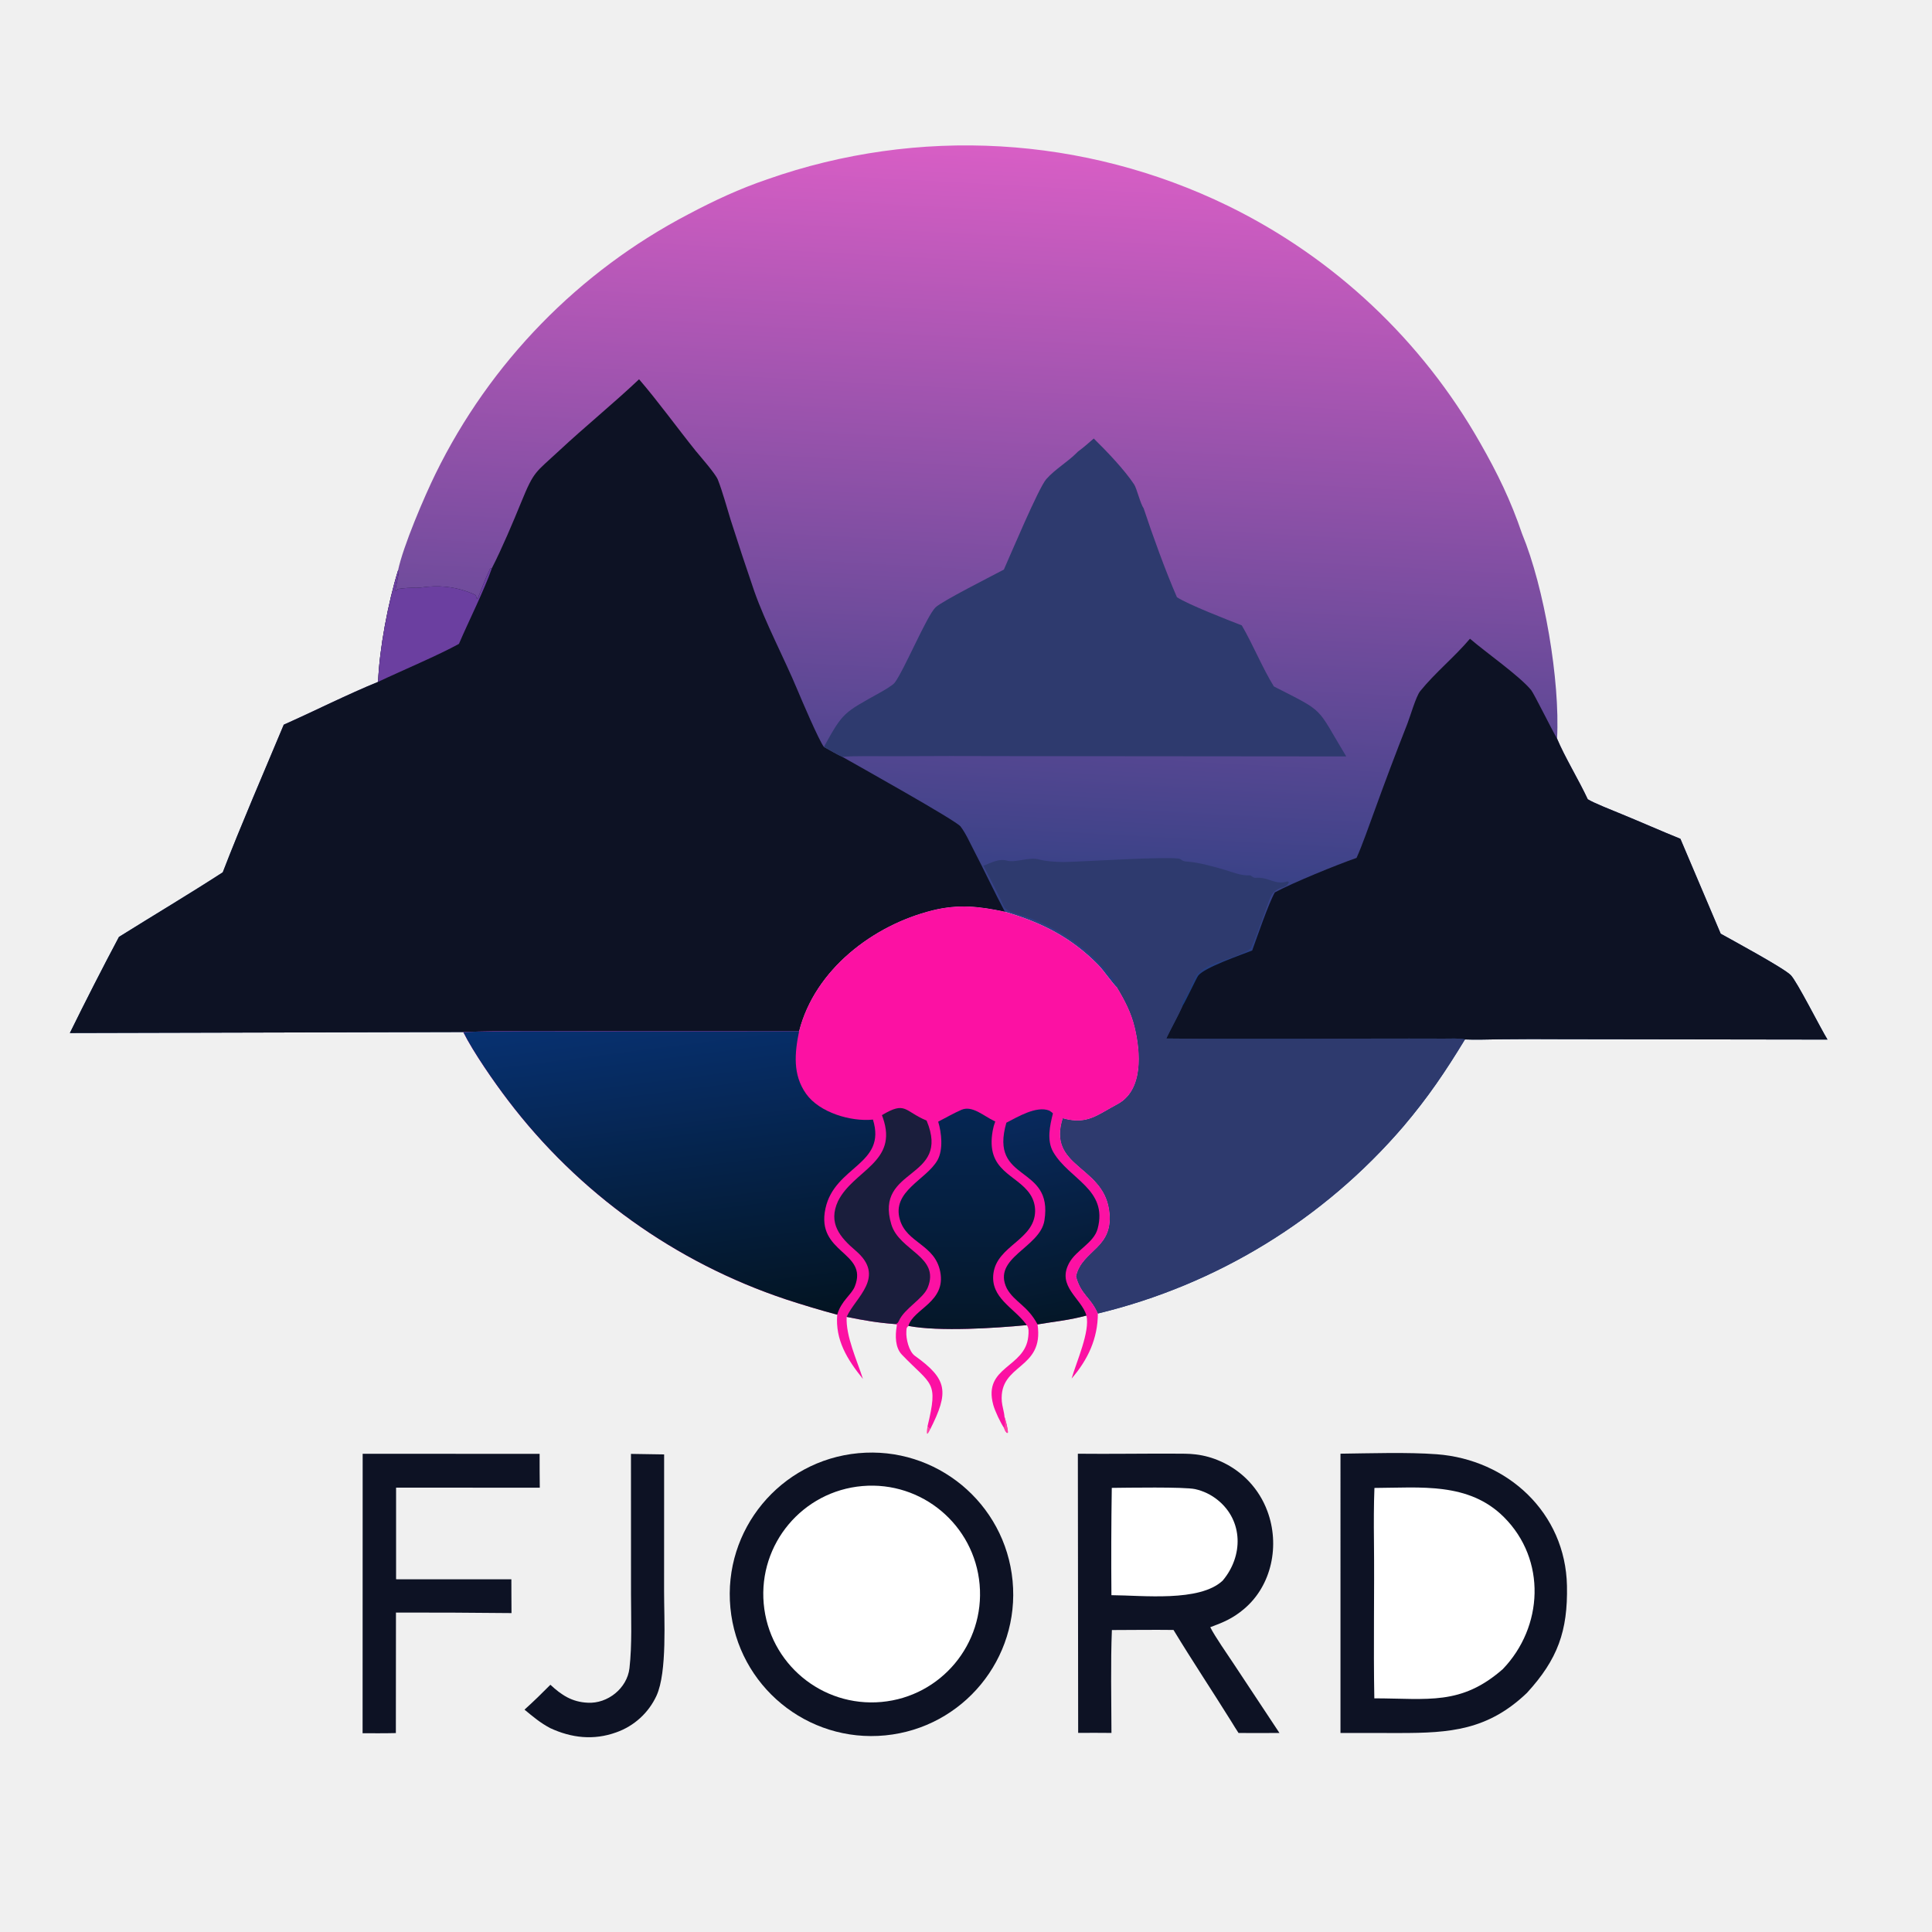
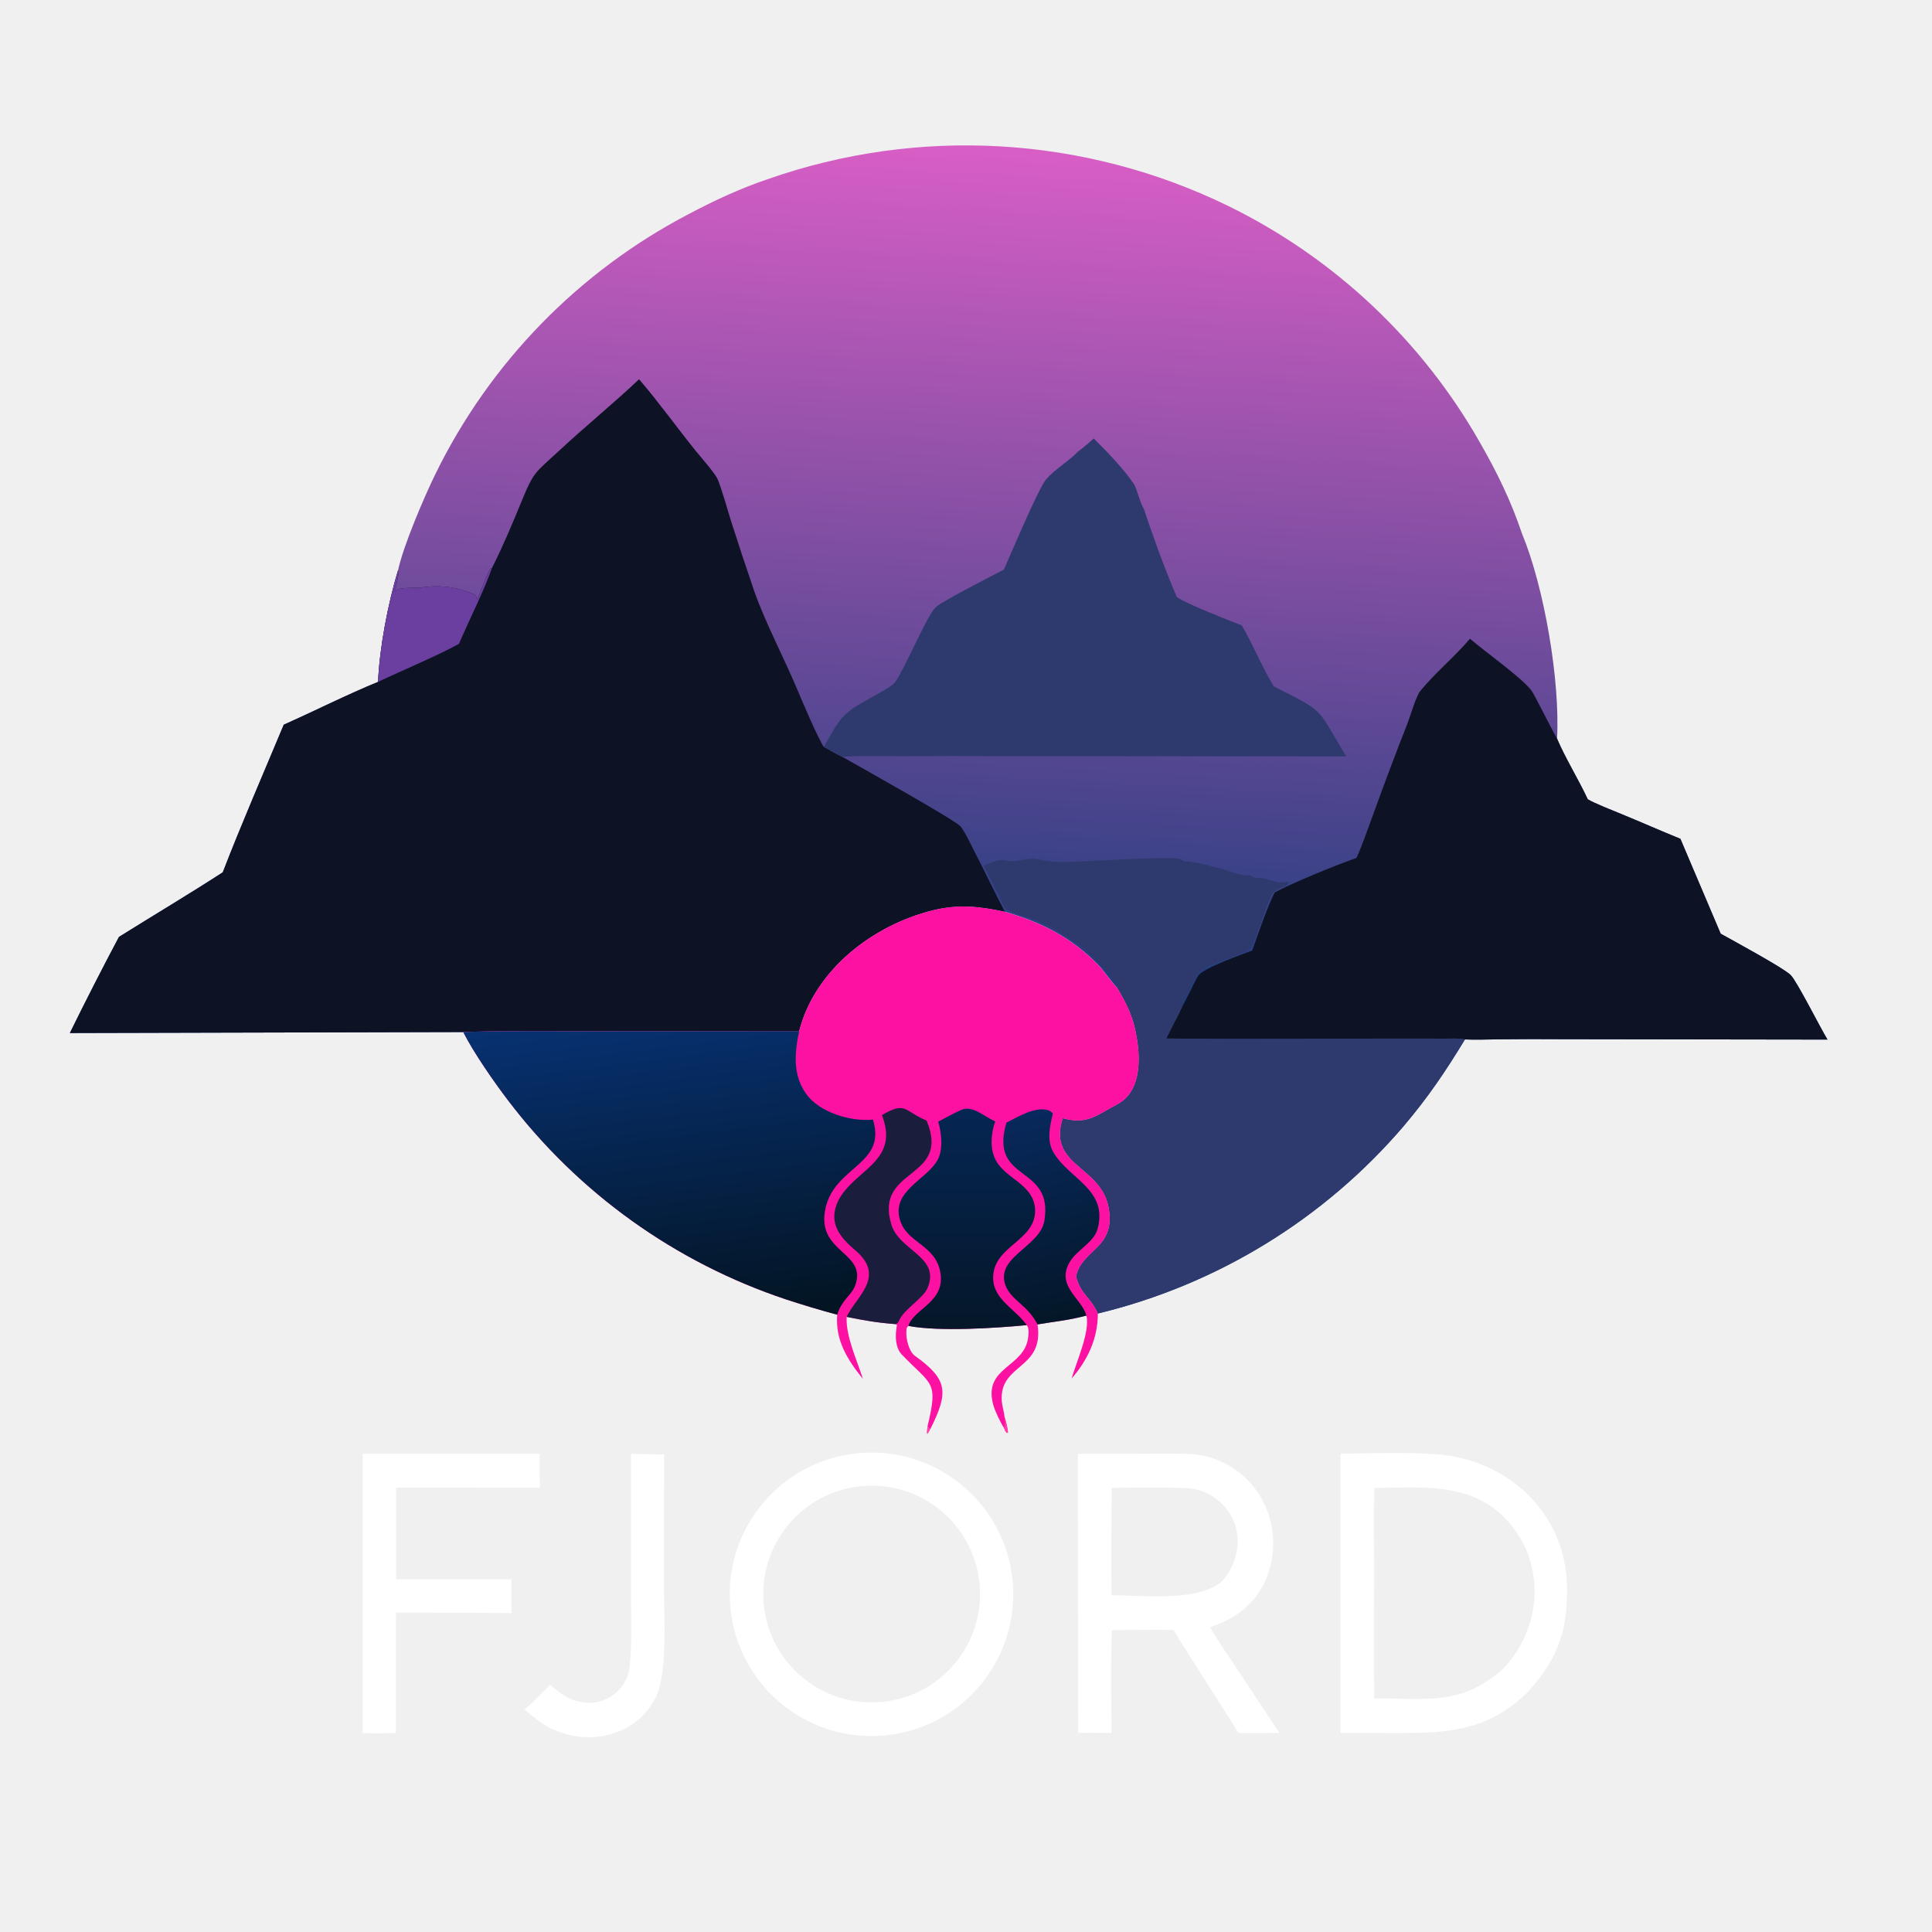
<svg xmlns="http://www.w3.org/2000/svg" width="1024" height="1024" viewBox="0 0 1024 1024">
  <defs>
    <linearGradient id="gradient_0" gradientUnits="userSpaceOnUse" x1="507.588" y1="526.48" x2="532.31" y2="77.49">
      <stop offset="0" stop-color="#1E3D7C" />
      <stop offset="1" stop-color="#D85EC5" />
    </linearGradient>
  </defs>
  <path fill="url(#gradient_0)" d="M210.951 302.434C213.616 289.512 225.057 262.893 230.827 251.134C259.72 192.165 306.685 143.96 364.883 113.543C378.721 106.221 391.824 100.099 406.68 95.036C486.661 66.906 574.575 71.959 650.807 109.07C707.051 136.554 753.676 180.393 784.568 234.84C793.718 250.858 800.743 265.278 806.73 282.918C818.502 311.344 826.915 360.761 825.275 391.485C829.246 401.037 836.783 413.385 841.549 423.621C844.725 425.613 855.046 429.679 859.307 431.427C869.738 435.708 880.227 440.357 890.647 444.577L912.001 494.877C917.804 498.135 945.342 513.014 949.108 516.809C952.451 520.177 964.718 544.663 968.612 551L828.011 550.796C817.038 550.71 806.065 550.729 795.092 550.852C789.576 550.901 781.678 551.202 776.454 550.923C766.144 567.899 756.862 581.645 743.901 596.931C701.673 646.225 644.984 680.957 581.888 696.19C578.048 687.403 572.894 686.28 570.328 676.529C573.422 662.177 591.018 661.927 587.794 640.973C584.207 617.665 555.044 618.467 563.284 592.687L563.856 592.844C576.443 596.213 581.752 590.803 592.177 585.309C606.225 577.907 604.526 557.574 601.424 544.577C599.562 536.772 596.191 530.34 592.131 523.566C588.992 520.48 585.331 514.735 581.892 511.247C567.601 496.75 551.817 488.831 532.624 483.285C519.115 480.322 507.844 479.143 494.238 482.521C462.673 490.359 431.843 513.948 423.551 546.519L314 546.561C291.709 546.605 267.622 546.226 245.537 547.005L37.032 547.52C44.878 531.514 54.644 512.386 63.048 496.595C81.231 485.221 100.139 473.961 118.065 462.355C127.702 437.327 139.992 409.043 150.4 384.098C166.305 377.027 184.655 367.794 200.402 361.398C201.083 343.732 205.714 319.411 210.951 302.434Z" />
  <path fill="#0D1224" d="M338.722 201.022C348.815 212.735 358.891 226.715 368.78 239.023C371.489 242.312 379.244 251.129 380.479 254.244C382.866 260.262 385.363 269.384 387.314 275.707C391.34 288.327 395.504 300.903 399.806 313.431C405.8 330.431 415.715 348.998 422.722 365.82C424.8 370.807 433.963 392.313 436.678 395.884C439.436 397.408 443.732 399.938 446.477 401.152C454.11 405.499 506.719 434.89 509.097 438.034C511.965 441.825 514.02 446.58 516.211 450.787C521.811 461.541 526.941 472.593 532.624 483.285C519.115 480.322 507.844 479.143 494.238 482.521C462.673 490.359 431.843 513.948 423.551 546.519L314 546.561C291.709 546.605 267.622 546.226 245.537 547.005L37.032 547.52C44.878 531.514 54.644 512.386 63.048 496.595C81.231 485.221 100.139 473.961 118.065 462.355C127.702 437.327 139.992 409.043 150.4 384.098C166.305 377.027 184.655 367.794 200.402 361.398C201.083 343.732 205.714 319.411 210.951 302.434L211.307 302.463C211.777 303.205 209.744 310.776 209.569 313.035L210.016 313.206L210.828 312.19C214.213 311.676 217.488 311.436 220.908 311.568C222.068 311.613 225.251 311.104 226.862 310.965C235.154 310.254 243.028 311.44 250.682 314.732C252.511 315.52 252.175 315.663 252.716 317.34L253.205 317.174C255.68 311.319 256.695 307.77 259.787 301.396L260.75 301.049C265.958 290.934 272.014 276.568 276.293 266.09C283.119 249.374 283.678 250.705 296.302 238.935C310.113 226.06 325.085 213.915 338.722 201.022Z" />
  <path fill="#6B3FA0" d="M210.951 302.434L211.307 302.463C211.777 303.205 209.744 310.776 209.569 313.035L210.016 313.206L210.828 312.19C214.213 311.676 217.488 311.436 220.908 311.568C222.068 311.613 225.251 311.104 226.862 310.965C235.154 310.254 243.028 311.44 250.682 314.732C252.511 315.52 252.175 315.663 252.716 317.34L253.205 317.174C255.68 311.319 256.695 307.77 259.787 301.396L260.75 301.049C256.809 312.513 248.251 329.547 243.252 341.259C232.793 347.109 212.074 355.842 200.402 361.398C201.083 343.732 205.714 319.411 210.951 302.434Z" />
  <path fill="#0D1224" d="M779.118 338.536C787.519 345.789 805.272 358.166 811.549 365.757C812.967 367.472 822.771 387.294 825.275 391.485C829.246 401.037 836.783 413.385 841.549 423.621C844.725 425.613 855.046 429.679 859.307 431.427C869.738 435.708 880.227 440.357 890.647 444.577L912.001 494.877C917.804 498.135 945.342 513.014 949.108 516.809C952.451 520.177 964.718 544.663 968.612 551L828.011 550.796C817.038 550.71 806.065 550.729 795.092 550.852C789.576 550.901 781.678 551.202 776.454 550.923C774.023 550.221 768.095 550.506 765.27 550.496C716.244 550.311 667.169 550.981 618.149 550.432C620.931 544.582 624.154 539.021 626.806 533.114C628.49 530.451 634.178 518.327 635.043 517.154C638.244 512.812 658.068 506.018 663.687 503.789C666.35 496.424 672.28 479.065 675.681 472.988C685.116 467.901 708.559 458.333 718.991 454.716C722.028 448.049 725.786 437.101 728.41 430.04C734.032 414.462 739.878 398.966 745.945 383.556C747.468 379.675 750.493 369.1 752.714 366.342C760.497 356.676 770.996 348.159 779.118 338.536Z" />
  <path fill="#2E3A6E" d="M592.131 523.566L592.643 522.713C591.038 521.548 592.135 522.35 591.473 521.395C580.469 505.504 564.646 494.149 546.819 486.914C542.331 485.093 533.503 483.936 531.832 480.02C528.767 472.836 524.674 465.766 521.25 458.837C521.418 458.776 521.587 458.718 521.753 458.655C525.808 457.107 529.461 454.933 533.928 456.195C538.023 457.352 545.554 454.148 550.443 455.479C554.389 456.553 559.724 456.861 563.792 456.887C570.735 456.931 623.2 453.468 625.63 455.379C627.107 456.54 627.96 456.596 629.772 456.718C635.216 457.085 643.826 459.451 649.09 461.013C654.102 462.5 657.361 464.133 662.747 463.984C663.871 464.688 664.453 465.355 665.551 465.267C672.457 464.716 675.732 469.277 682.396 467.176L683.168 467.577C681.456 472.013 675.832 468.449 672.614 477.325C669.761 485.193 666.576 494.577 663.137 502.262C662.674 503.196 659.802 504.535 658.689 505.086C651.249 508.784 640.25 510.316 634.552 516.423C633.126 517.951 631.054 523.467 630.104 525.566C628.973 528.061 626.763 530.206 626.43 532.666L626.806 533.114C624.154 539.021 620.931 544.582 618.149 550.432C667.169 550.981 716.244 550.311 765.27 550.496C768.095 550.506 774.023 550.221 776.454 550.923C766.144 567.899 756.862 581.645 743.901 596.931C701.673 646.225 644.984 680.957 581.888 696.19C578.048 687.403 572.894 686.28 570.328 676.529C573.422 662.177 591.018 661.927 587.794 640.973C584.207 617.665 555.044 618.467 563.284 592.687L563.856 592.844C576.443 596.213 581.752 590.803 592.177 585.309C606.225 577.907 604.526 557.574 601.424 544.577C599.562 536.772 596.191 530.34 592.131 523.566Z" />
  <path fill="#2E3A6E" d="M579.712 232.421C586.316 238.89 596.021 248.995 601.124 256.77C602.533 258.916 604.376 266.932 606.154 269.416C610.922 283.839 617.779 302.708 623.79 316.53C630.003 320.566 650.714 328.55 658.177 331.472C664.11 341.653 669.255 354.305 675.176 363.828C703.041 378.076 697.182 373.949 713.531 400.924L534.996 400.766C514.22 400.675 493.444 400.692 472.669 400.818C466.409 400.865 451.989 400.543 446.477 401.152C443.732 399.938 439.436 397.408 436.678 395.884C446.924 377.263 447.263 377.843 466.305 367.163C468.091 366.161 473.103 363.331 474.253 361.794C479.211 355.168 491.207 326.486 495.801 321.974C499.25 318.586 525.884 305.221 532.074 301.888C535.563 294.081 550.498 258.559 554.535 253.973C559.28 248.583 565.927 244.871 570.972 239.722C571.081 239.611 571.187 239.497 571.295 239.384C574.301 237.184 576.904 234.861 579.712 232.421Z" />
  <path fill="#FC11A3" d="M423.551 546.519C431.843 513.948 462.673 490.359 494.238 482.521C507.844 479.143 519.115 480.322 532.624 483.285C551.817 488.831 567.601 496.75 581.892 511.247C585.331 514.735 588.992 520.48 592.131 523.566C596.191 530.34 599.562 536.772 601.424 544.577C604.526 557.574 606.225 577.907 592.177 585.309C581.752 590.803 576.443 596.213 563.856 592.844L563.284 592.687C555.044 618.467 584.207 617.665 587.794 640.973C591.018 661.927 573.422 662.177 570.328 676.529C572.894 686.28 578.048 687.403 581.888 696.19C581.858 709.416 576.628 720.668 567.985 730.646C570.586 721.631 577.793 705.816 575.845 697.276C565.787 699.937 559.651 700.29 549.924 701.97C553.536 726.291 529.377 722.459 530.981 742.818C531.172 745.239 532.256 748.503 532.404 750.952C532.932 752.502 534.411 757.849 534.171 759.405L533.855 759.559L534.107 759.468L533.621 759.414C532.886 758.694 532.51 757.912 532.225 756.929C530.329 754.187 527.327 747.868 526.434 744.56C520.914 724.109 543.319 725.111 544.994 708.427C545.19 706.465 545.47 703.889 544.198 702.344C527.66 703.92 497.929 705.899 481.459 702.76C480.306 703.89 480.5 704.156 480.389 705.744C480.13 709.434 481.725 716.334 484.905 718.61C502.321 731.076 503.017 737.763 492.989 757.647L491.592 756.047C497.455 731.659 493.893 734.54 478.022 718.004C474.444 714.277 474.422 708.041 475.264 703.03L475.398 702.277L474.64 701.809C464.847 701.041 458.382 699.915 448.741 697.974C448.232 708.234 454.181 720.84 457.376 730.867C449.013 720.511 442.664 710.285 443.741 696.814C434.644 694.363 425.614 691.666 416.661 688.727C358 669.183 306.608 632.378 269.219 583.133C262.108 573.856 250.736 557.48 245.537 547.005C267.622 546.226 291.709 546.605 314 546.561L423.551 546.519Z" />
  <defs>
    <linearGradient id="gradient_1" gradientUnits="userSpaceOnUse" x1="371.619" y1="704.084" x2="350.03" y2="534.451">
      <stop offset="0" stop-color="#031422" />
      <stop offset="1" stop-color="#073171" />
    </linearGradient>
  </defs>
  <path fill="url(#gradient_1)" d="M245.537 547.005C267.622 546.226 291.709 546.605 314 546.561L423.551 546.519C421.166 558.158 420.089 569.646 427.248 579.738C434.339 589.735 451.076 594.614 462.681 593.406C470.12 617.354 442.428 617.907 437.519 640.47C432.292 664.493 460.43 663.287 453.058 681.869C451.315 686.261 445.872 689.413 443.741 696.814C434.644 694.363 425.614 691.666 416.661 688.727C358 669.183 306.608 632.378 269.219 583.133C262.108 573.856 250.736 557.48 245.537 547.005Z" />
  <defs>
    <linearGradient id="gradient_2" gradientUnits="userSpaceOnUse" x1="511.834" y1="703.046" x2="512.153" y2="588.492">
      <stop offset="0" stop-color="#051729" />
      <stop offset="1" stop-color="#052653" />
    </linearGradient>
  </defs>
  <path fill="url(#gradient_2)" d="M497.263 594.504C501.048 592.539 505.776 589.875 509.578 588.227C515.337 585.733 521.46 591.582 527.037 594.181L527.509 594.396C526.91 595.959 526.46 597.576 526.166 599.224C522.228 620.996 538.852 622.209 546 633.001C547.775 635.679 548.694 638.834 548.634 642.046C548.293 657.233 528.504 660.139 526.54 674.91C524.824 687.819 537.368 693.103 543.772 701.761L544.198 702.344C527.66 703.92 497.929 705.899 481.459 702.76C484.168 693.598 501.47 690.139 498.342 674.054C495.516 659.524 480.669 658.965 476.977 646.51C472.471 631.309 490.944 625.359 496.861 614.959C499.995 609.422 499.076 600.426 497.263 594.504Z" />
  <defs>
    <linearGradient id="gradient_3" gradientUnits="userSpaceOnUse" x1="565.539" y1="698.542" x2="541.754" y2="590.485">
      <stop offset="0" stop-color="#041728" />
      <stop offset="1" stop-color="#08295D" />
    </linearGradient>
  </defs>
  <path fill="url(#gradient_3)" d="M533.4 595.048C539.193 592.097 549.374 585.891 556.151 588.643C556.444 588.762 558.114 589.976 558.066 590.163C556.463 596.572 554.68 604.479 558.28 610.661C566.669 625.072 587.338 630.345 581.773 651.246C579.764 658.791 570.446 662.466 566.657 669.443C559.951 681.793 573.246 688.145 575.845 697.276C565.787 699.937 559.651 700.29 549.924 701.97C544.516 691.796 537.796 690.29 533.656 682.935C525.57 666.565 551.247 661.374 553.567 646.883C558.377 616.827 524.074 627.235 533.4 595.048Z" />
  <path fill="#1A1E3C" d="M467.435 591.047C480.147 583.436 479.148 588.909 491.122 593.939C504.274 625.508 463.258 618.44 472.422 648.952C476.652 663.038 498.426 665.928 491.707 682.473C489.218 688.436 479.411 693.498 476.482 699.993C475.914 701.252 475.62 701.411 474.64 701.809C464.847 701.041 458.382 699.915 448.741 697.974C453.409 687.545 469.792 676.781 453.525 662.886C445.227 655.797 438.769 648.333 444.169 636.612C452.387 620.138 476.229 616.077 467.936 592.415C467.774 591.957 467.607 591.501 467.435 591.047Z" />
  <path fill="#FF3DA6" d="M532.404 750.952C532.932 752.502 534.411 757.849 534.171 759.405L533.855 759.559L534.107 759.468L533.621 759.414C532.886 758.694 532.51 757.912 532.225 756.929C532.863 755.541 532.462 752.573 532.404 750.952Z" />
-   <path fill="#0D1224" d="M454.926 770.222C496.166 766.373 532.741 796.63 536.689 837.861C540.636 879.092 510.467 915.74 469.246 919.786C427.884 923.846 391.085 893.552 387.124 852.181C383.163 810.81 413.545 774.084 454.926 770.222Z" />
-   <path fill="white" d="M457.075 787.638C488.625 784.924 516.421 808.254 519.217 839.797C522.013 871.34 498.754 899.197 467.218 902.074C435.567 904.962 407.586 881.6 404.78 849.941C401.974 818.282 425.409 790.362 457.075 787.638Z" />
-   <path fill="#0D1224" d="M710.483 770.487C726.396 770.297 745.891 769.626 761.46 770.781C799.054 773.57 829.747 801.829 830.521 840.503C831 864.424 825.656 879.436 809.292 897.285C788.536 917.111 768.412 918.532 741.952 918.534L710.482 918.505L710.483 770.487Z" />
-   <path fill="white" d="M728.477 788.64C752.928 788.54 778.398 785.441 797.098 804.092C819.795 826.731 817.943 862.366 796.512 884.667C774.386 904.048 756.945 900.215 728.421 900.152C727.896 872.361 728.519 844.4 728.224 816.59C728.127 807.363 728.123 797.848 728.477 788.64Z" />
-   <path fill="#0D1224" d="M571.286 770.507C588.374 770.69 605.465 770.386 622.554 770.469C626.327 770.488 630.124 770.405 633.875 770.883C638.349 771.431 642.715 772.649 646.826 774.496C658.372 779.555 667.362 789.094 671.73 800.918C678.42 818.818 674.193 840.306 659.35 852.797C653.437 857.773 648.641 859.789 641.47 862.455C643.895 867.329 650.621 876.92 653.907 881.901L678.135 918.508C670.909 918.559 663.682 918.562 656.455 918.517C655.157 916.595 653.885 914.451 652.653 912.471C642.529 896.213 631.914 880.285 621.983 863.907C611.237 863.773 600.095 863.929 589.323 863.954C588.616 881.039 589.059 901.161 589.094 918.49C583.212 918.429 577.33 918.421 571.448 918.467L571.286 770.507Z" />
-   <path fill="white" d="M589.265 788.608C597.077 788.535 627.74 787.996 633.485 789.271C637.864 790.25 641.955 792.232 645.438 795.061C659.004 806.03 659.011 824.801 648.006 837.799C635.77 849.199 605.701 845.566 589.078 845.48C588.917 826.523 588.979 807.564 589.265 788.608Z" />
-   <path fill="#0D1224" d="M192.22 770.545L286.009 770.56C285.994 776.542 286.024 782.524 286.097 788.506L209.933 788.48L209.932 837.045L271.035 837.06L271.049 843.875L271.107 854.969C250.695 854.751 230.282 854.656 209.869 854.684L209.815 918.566C203.999 918.724 198.012 918.654 192.182 918.656L192.22 770.545Z" />
-   <path fill="#0D1224" d="M334.423 770.596L352.004 770.87L351.978 843.311C351.956 857.991 353.677 886.231 347.976 898.729C343.786 907.839 336.081 914.861 326.622 918.188C314.66 922.512 302.897 921.182 291.55 915.903C286.221 913.047 282.606 909.95 277.998 906.144C282.92 901.717 287.053 897.662 291.721 892.958C297.548 898.387 303.167 902.117 311.534 902.475C322.018 903.075 332.401 894.856 333.631 884.174C335.05 871.86 334.46 857.659 334.446 845.123L334.423 770.596Z" />
+   <path fill="#ffffff" fill-rule="evenodd" d="M454.926 770.222C496.166 766.373 532.741 796.63 536.689 837.861C540.636 879.092 510.467 915.74 469.246 919.786C427.884 923.846 391.085 893.552 387.124 852.181C383.163 810.81 413.545 774.084 454.926 770.222ZM457.075 787.638C488.625 784.924 516.421 808.254 519.217 839.797C522.013 871.34 498.754 899.197 467.218 902.074C435.567 904.962 407.586 881.6 404.78 849.941C401.974 818.282 425.409 790.362 457.075 787.638Z" />
+   <path fill="#ffffff" fill-rule="evenodd" d="M710.483 770.487C726.396 770.297 745.891 769.626 761.46 770.781C799.054 773.57 829.747 801.829 830.521 840.503C831 864.424 825.656 879.436 809.292 897.285C788.536 917.111 768.412 918.532 741.952 918.534L710.482 918.505L710.483 770.487ZM728.477 788.64C752.928 788.54 778.398 785.441 797.098 804.092C819.795 826.731 817.943 862.366 796.512 884.667C774.386 904.048 756.945 900.215 728.421 900.152C727.896 872.361 728.519 844.4 728.224 816.59C728.127 807.363 728.123 797.848 728.477 788.64Z" />
+   <path fill="#ffffff" fill-rule="evenodd" d="M571.286 770.507C588.374 770.69 605.465 770.386 622.554 770.469C626.327 770.488 630.124 770.405 633.875 770.883C638.349 771.431 642.715 772.649 646.826 774.496C658.372 779.555 667.362 789.094 671.73 800.918C678.42 818.818 674.193 840.306 659.35 852.797C653.437 857.773 648.641 859.789 641.47 862.455C643.895 867.329 650.621 876.92 653.907 881.901L678.135 918.508C670.909 918.559 663.682 918.562 656.455 918.517C655.157 916.595 653.885 914.451 652.653 912.471C642.529 896.213 631.914 880.285 621.983 863.907C611.237 863.773 600.095 863.929 589.323 863.954C588.616 881.039 589.059 901.161 589.094 918.49C583.212 918.429 577.33 918.421 571.448 918.467L571.286 770.507ZM589.265 788.608C597.077 788.535 627.74 787.996 633.485 789.271C637.864 790.25 641.955 792.232 645.438 795.061C659.004 806.03 659.011 824.801 648.006 837.799C635.77 849.199 605.701 845.566 589.078 845.48C588.917 826.523 588.979 807.564 589.265 788.608Z" />
+   <path fill="#ffffff" d="M192.22 770.545L286.009 770.56C285.994 776.542 286.024 782.524 286.097 788.506L209.933 788.48L209.932 837.045L271.035 837.06L271.049 843.875L271.107 854.969C250.695 854.751 230.282 854.656 209.869 854.684L209.815 918.566C203.999 918.724 198.012 918.654 192.182 918.656L192.22 770.545Z" />
+   <path fill="#ffffff" d="M334.423 770.596L352.004 770.87L351.978 843.311C351.956 857.991 353.677 886.231 347.976 898.729C343.786 907.839 336.081 914.861 326.622 918.188C314.66 922.512 302.897 921.182 291.55 915.903C286.221 913.047 282.606 909.95 277.998 906.144C282.92 901.717 287.053 897.662 291.721 892.958C297.548 898.387 303.167 902.117 311.534 902.475C322.018 903.075 332.401 894.856 333.631 884.174C335.05 871.86 334.46 857.659 334.446 845.123L334.423 770.596Z" />
  <path fill="#FF3DA6" d="M492.989 757.647C490.58 762.678 491.284 758.103 491.592 756.047L492.989 757.647Z" />
</svg>
